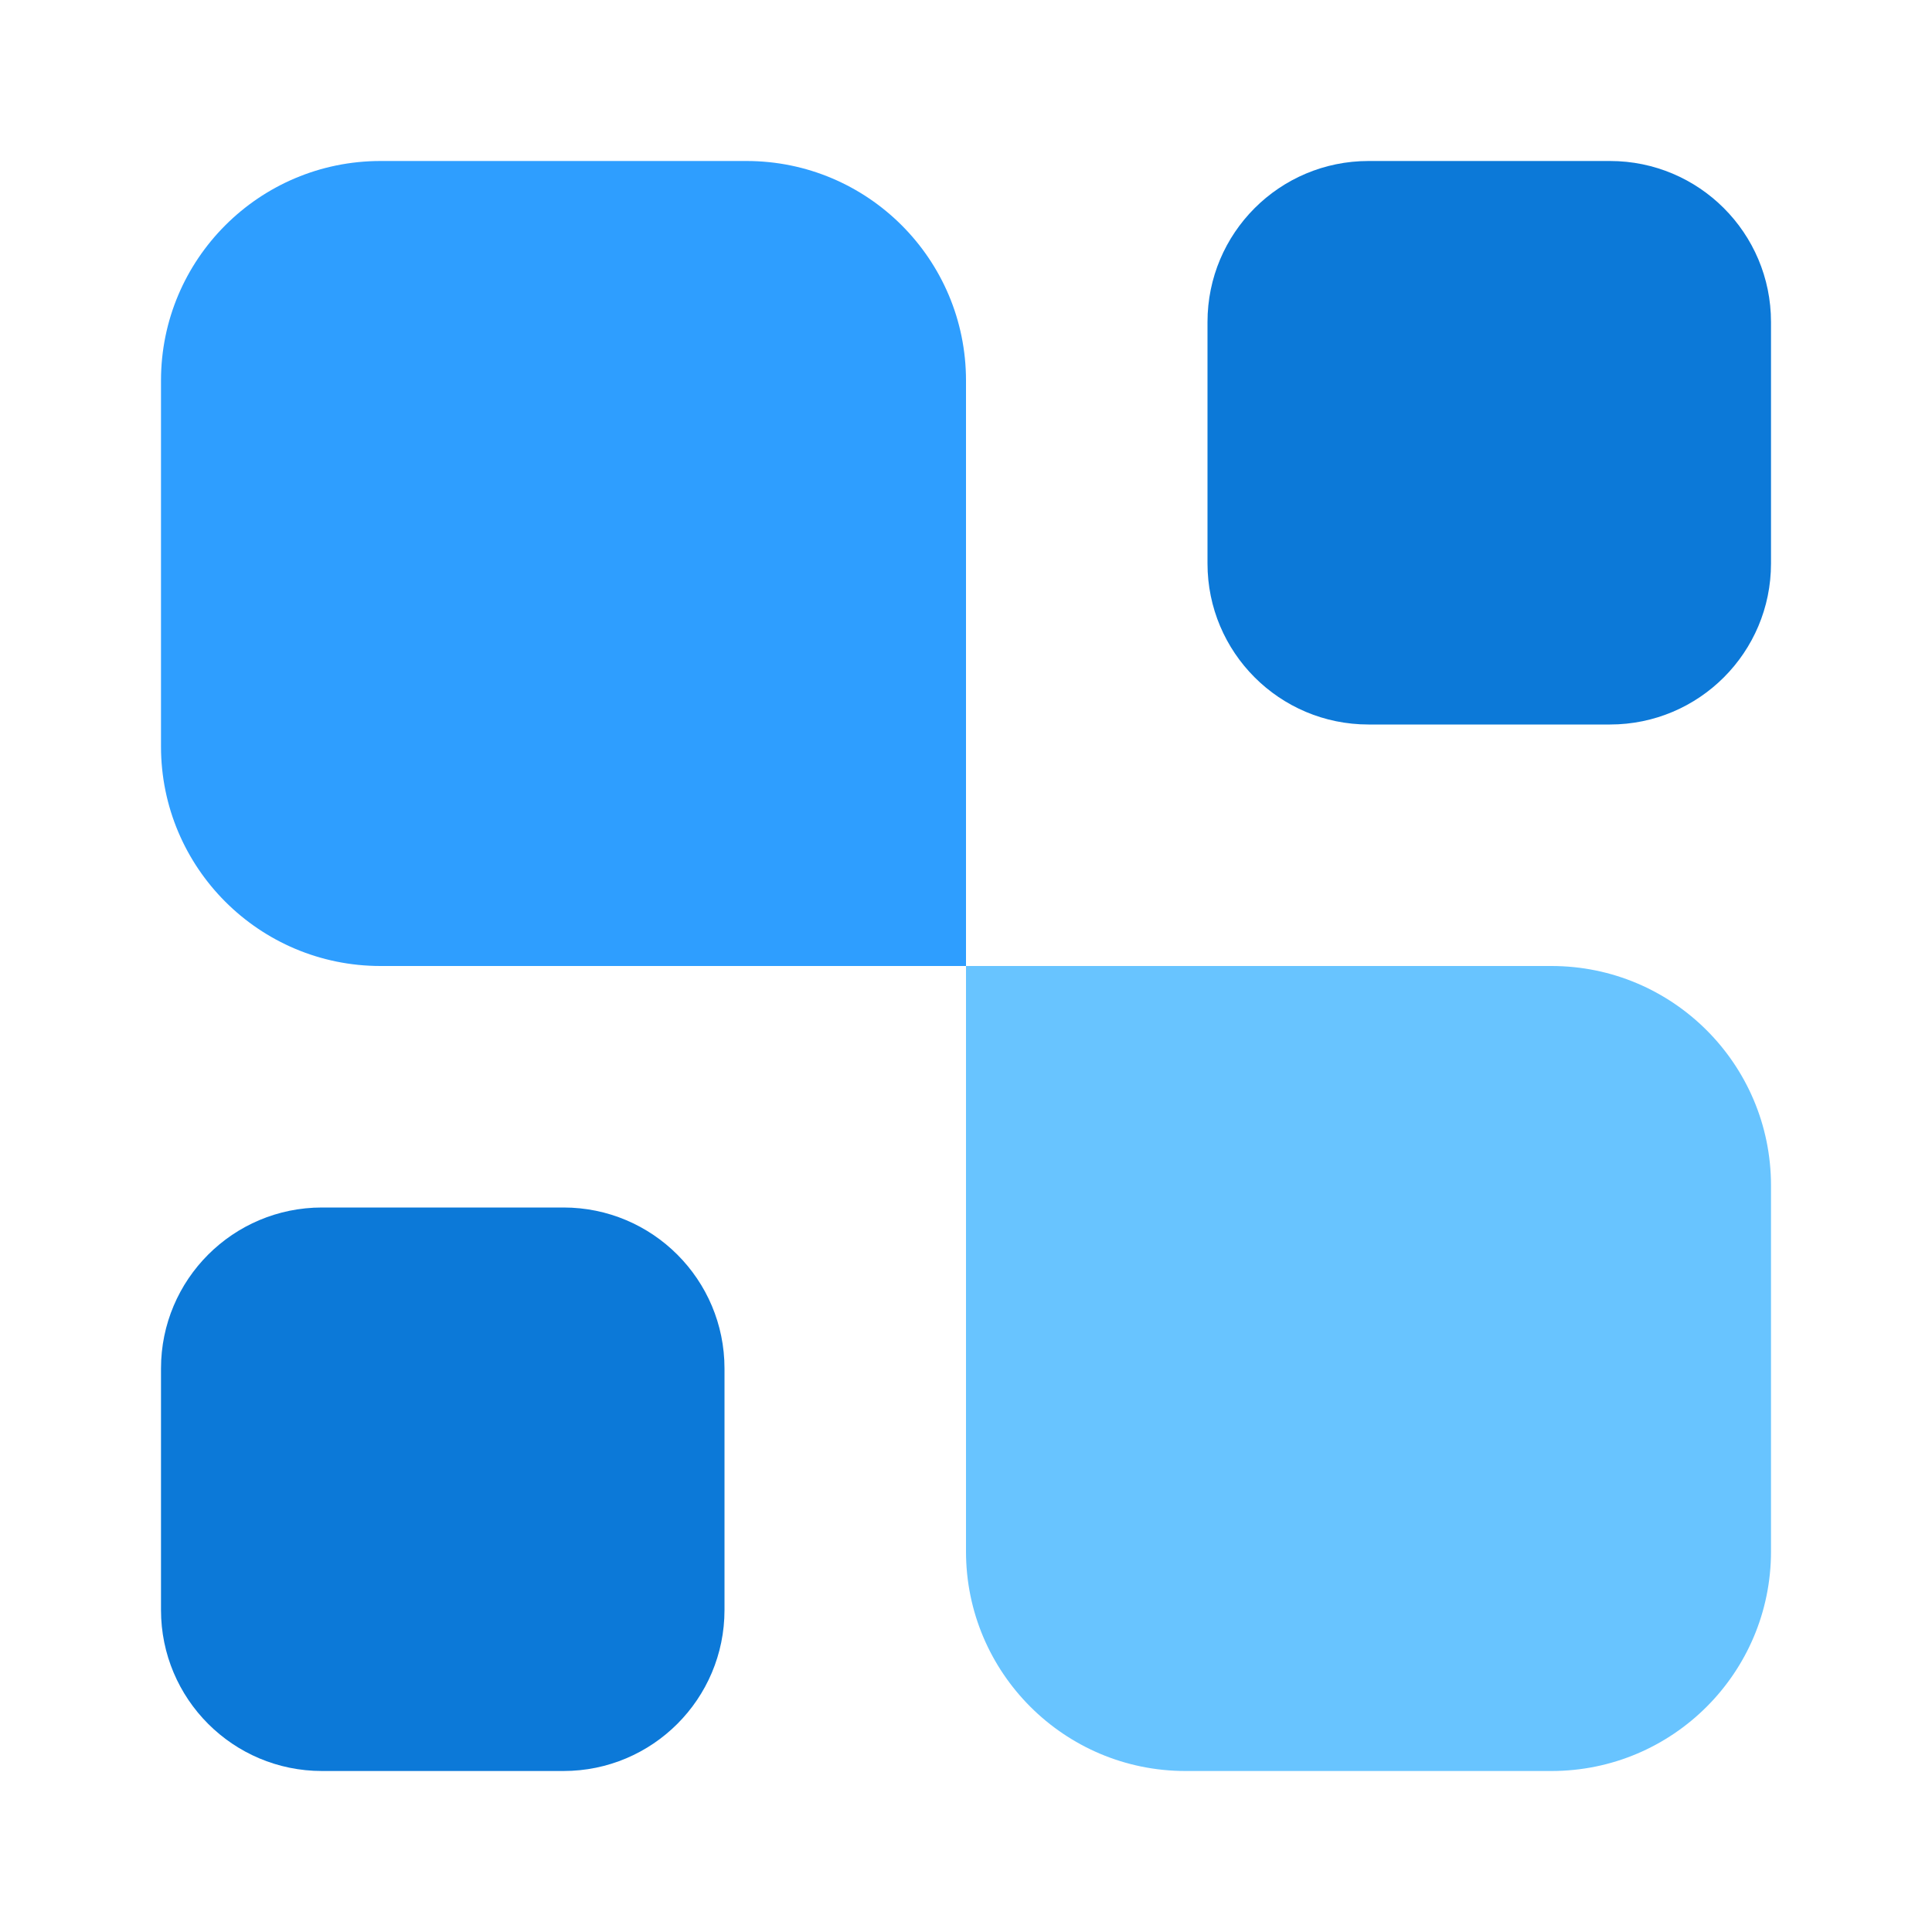
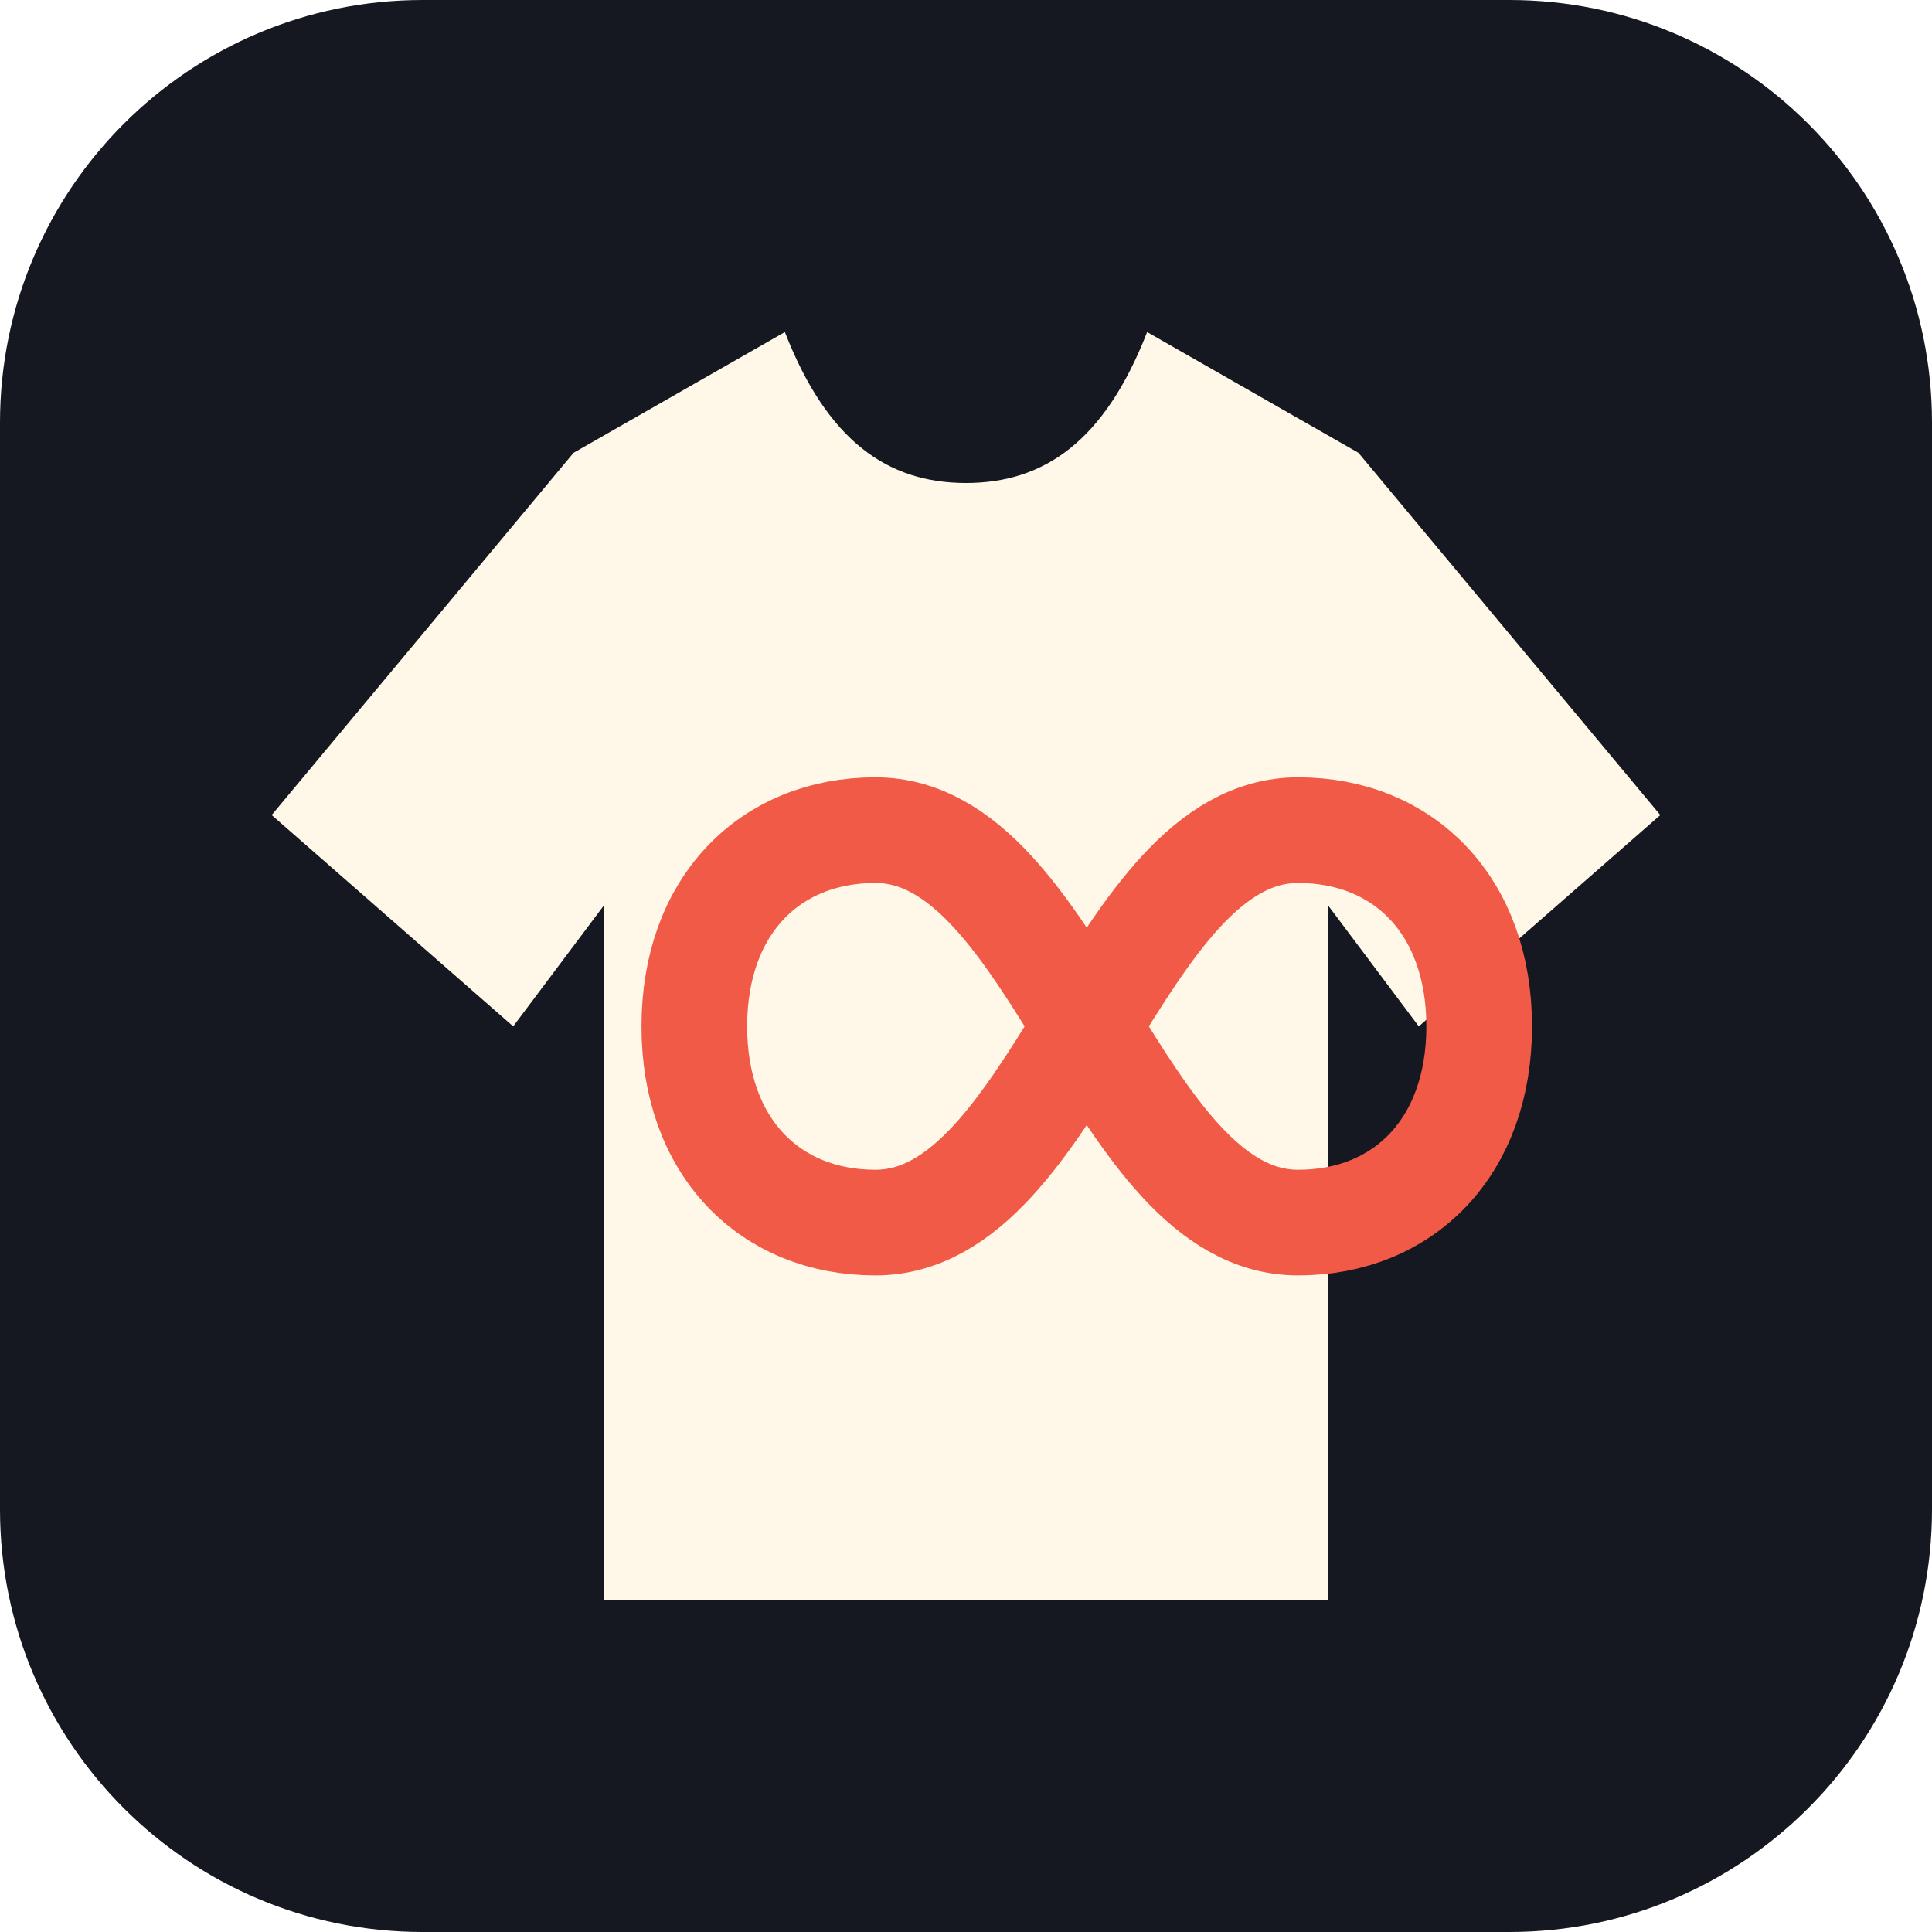
- <svg xmlns="http://www.w3.org/2000/svg" width="24" height="24" viewBox="0 0 24 24" fill="none">
-   <path d="M22 19.273C22 20.779 20.779 22 19.273 22H14.727C13.221 22 12 20.779 12 19.273V12H19.273C20.779 12 22 13.221 22 14.727V19.273Z" fill="#68C4FF" />
-   <path d="M20 2C21.105 2 22 2.895 22 4V7C22 8.105 21.105 9 20 9H17C15.895 9 15 8.105 15 7V4C15 2.895 15.895 2 17 2H20Z" fill="#0C79D8" />
-   <path d="M7 15C8.105 15 9 15.895 9 17V20C9 21.105 8.105 22 7 22H4C2.895 22 2 21.105 2 20V17C2 15.895 2.895 15 4 15H7Z" fill="#0C79D8" />
-   <path d="M12 12H4.727C3.221 12 2 10.779 2 9.273V4.727C2 3.221 3.221 2 4.727 2H9.273C10.779 2 12 3.221 12 4.727V12Z" fill="#2E9EFF" />
+ <svg xmlns="http://www.w3.org/2000/svg" viewBox="0 0 64 64">
+   <rect width="64" height="64" rx="14" fill="#151821" />
+   <path d="M19 15 26 11c1.4 3.6 3.4 5 6 5s4.6-1.4 6-5l7 4 10 12-8 7-3-4v23H20V30l-3 4-8-7 10-12Z" fill="#fff8e8" />
+   <path d="M23 34c0-4 2.5-6.5 6-6.5 6 0 8 13 14 13 3.5 0 6-2.5 6-6.5s-2.5-6.5-6-6.5c-6 0-8 13-14 13-3.5 0-6-2.5-6-6.5Z" fill="none" stroke="#f05a47" stroke-width="3.5" stroke-linecap="round" stroke-linejoin="round" />
</svg>
